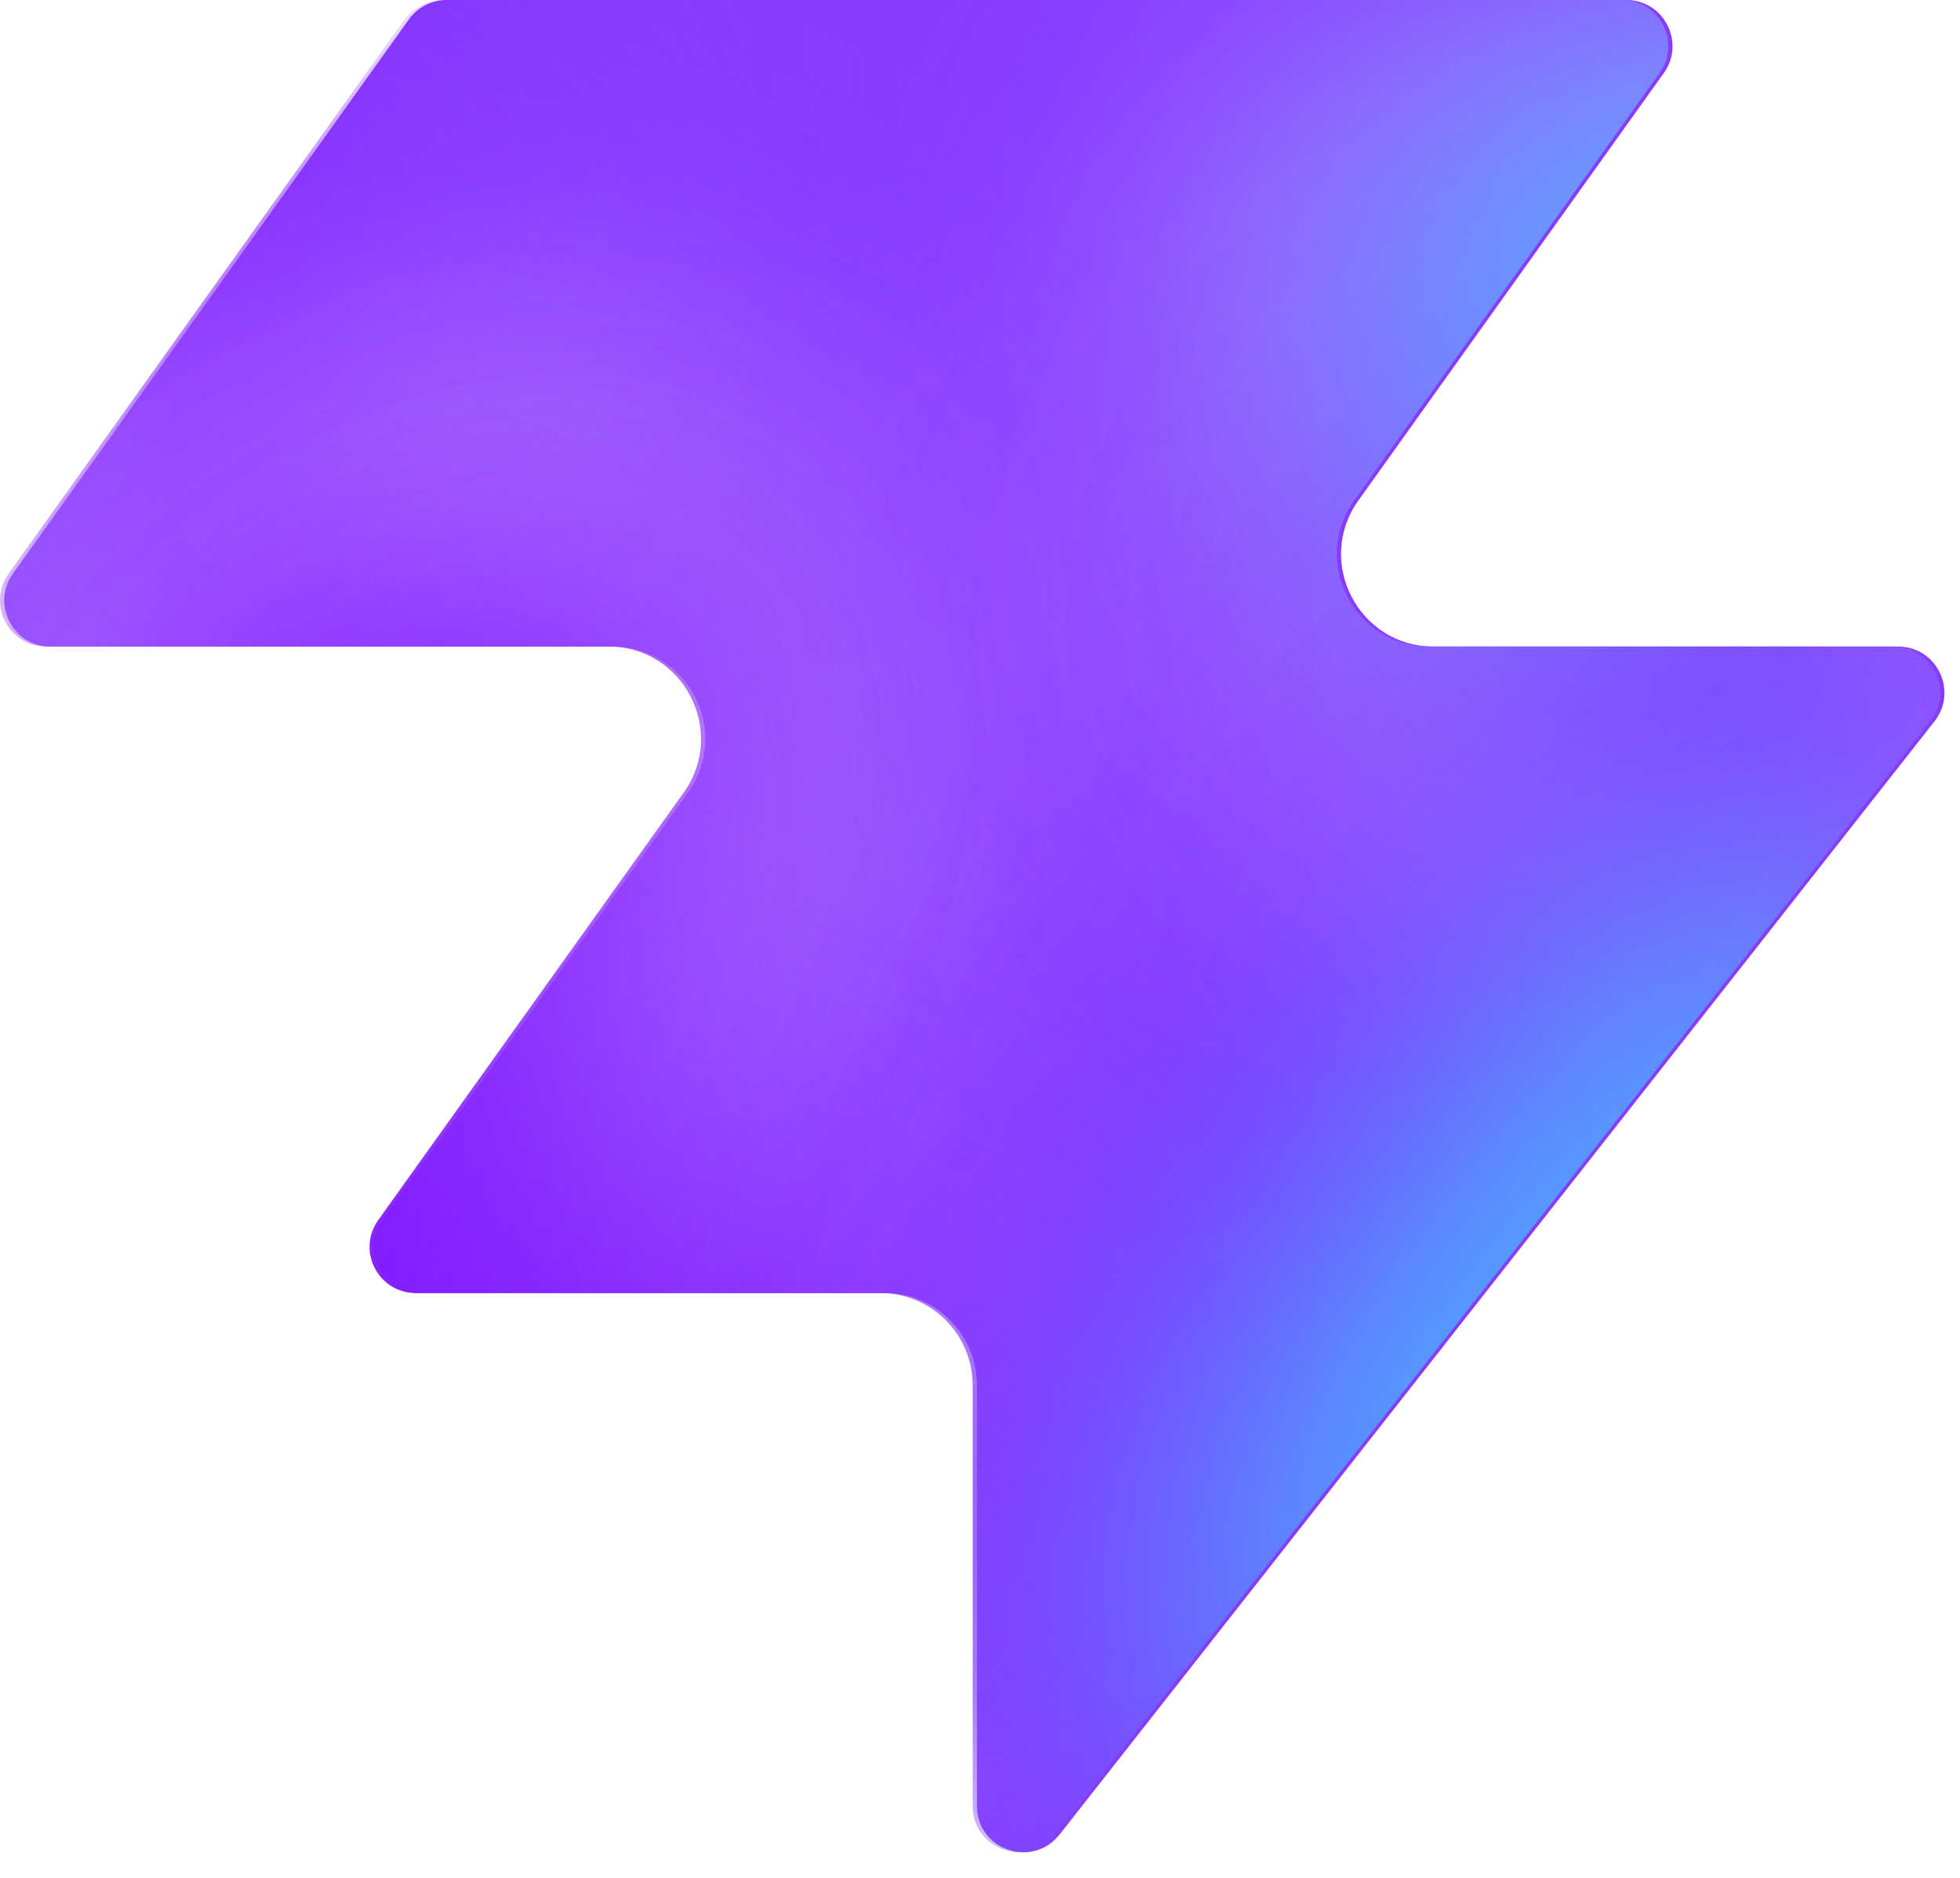
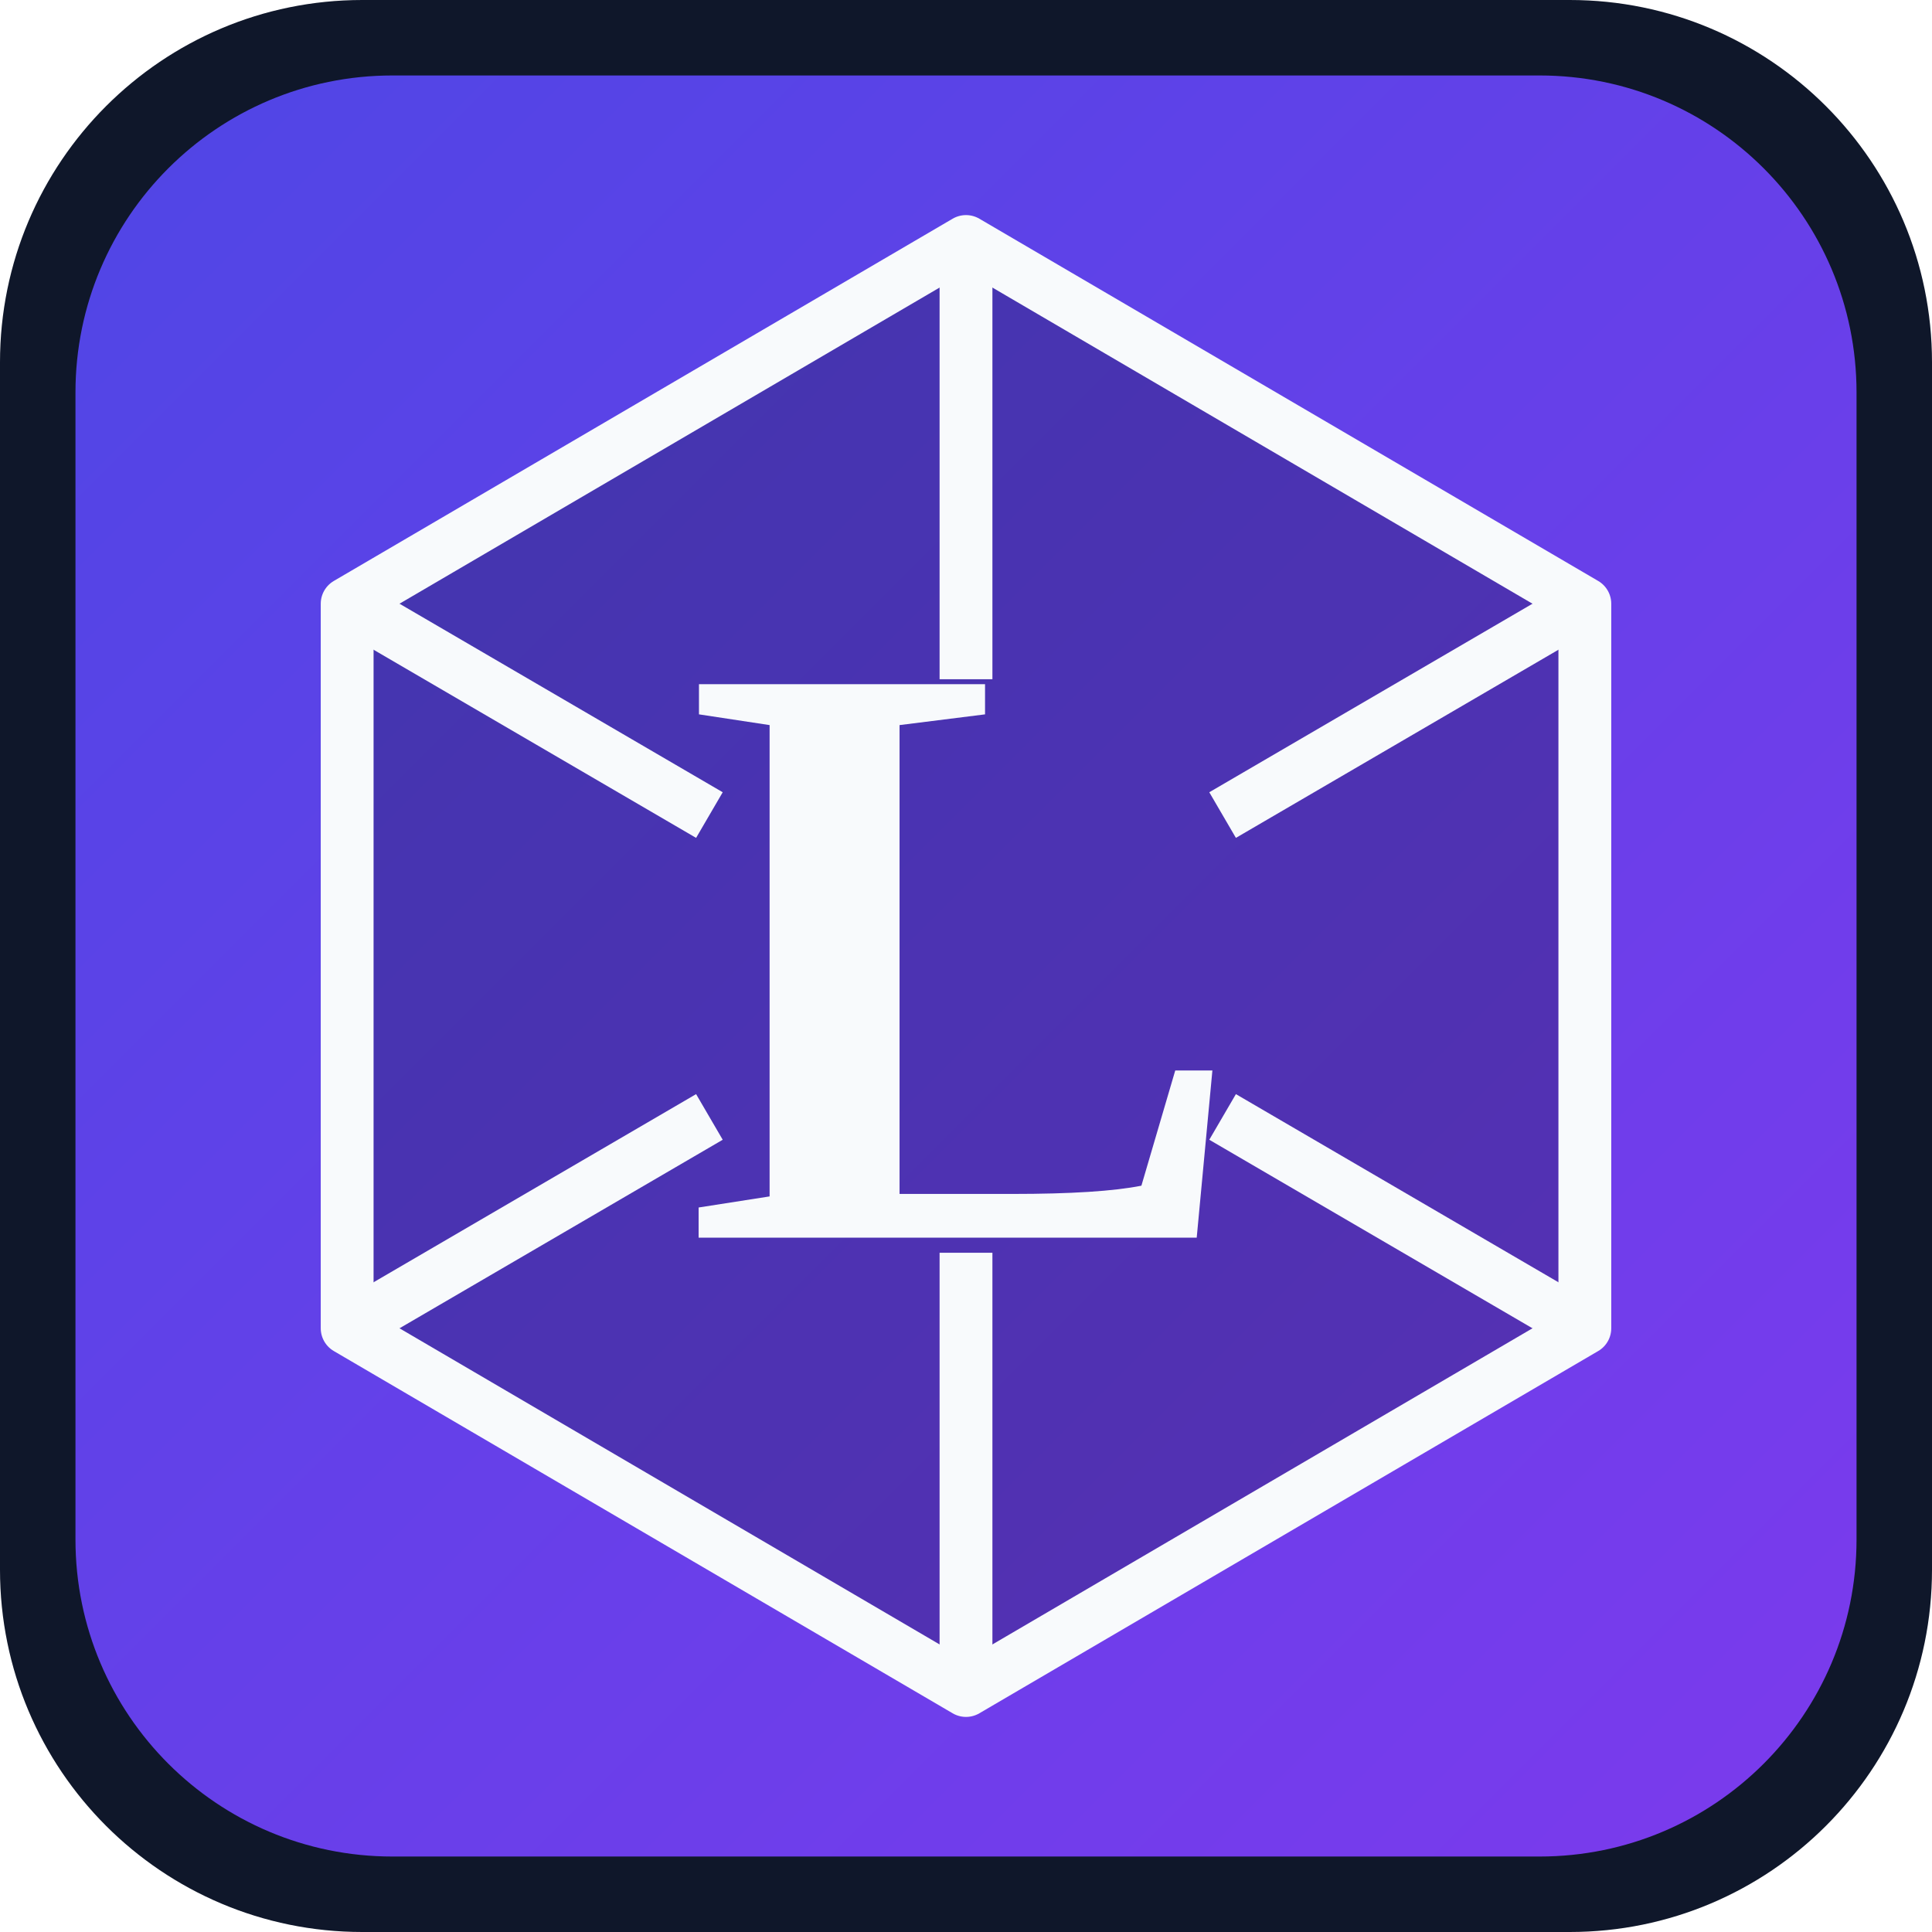
- <svg xmlns="http://www.w3.org/2000/svg" width="48" height="46" fill="none" viewBox="0 0 48 46">
-   <path fill="#863bff" d="M25.946 44.938c-.664.845-2.021.375-2.021-.698V33.937a2.26 2.26 0 0 0-2.262-2.262H10.287c-.92 0-1.456-1.04-.92-1.788l7.48-10.471c1.07-1.497 0-3.578-1.842-3.578H1.237c-.92 0-1.456-1.04-.92-1.788L10.013.474c.214-.297.556-.474.92-.474h28.894c.92 0 1.456 1.04.92 1.788l-7.48 10.471c-1.07 1.498 0 3.579 1.842 3.579h11.377c.943 0 1.473 1.088.89 1.83L25.947 44.94z" style="fill:#863bff;fill:color(display-p3 .525 .23 1);fill-opacity:1" />
-   <mask id="a" width="48" height="46" x="0" y="0" maskUnits="userSpaceOnUse" style="mask-type:alpha">
-     <path fill="#000" d="M25.842 44.938c-.664.844-2.021.375-2.021-.698V33.937a2.26 2.26 0 0 0-2.262-2.262H10.183c-.92 0-1.456-1.04-.92-1.788l7.48-10.471c1.07-1.498 0-3.579-1.842-3.579H1.133c-.92 0-1.456-1.04-.92-1.787L9.91.473c.214-.297.556-.474.92-.474h28.894c.92 0 1.456 1.04.92 1.788l-7.48 10.471c-1.07 1.498 0 3.578 1.842 3.578h11.377c.943 0 1.473 1.088.89 1.832L25.843 44.94z" style="fill:#000;fill-opacity:1" />
-   </mask>
-   <g mask="url(#a)">
-     <g filter="url(#b)">
-       <ellipse cx="5.508" cy="14.704" fill="#ede6ff" rx="5.508" ry="14.704" style="fill:#ede6ff;fill:color(display-p3 .927 .903 1);fill-opacity:1" transform="matrix(.00324 1 1 -.00324 -4.47 31.516)" />
-     </g>
-     <g filter="url(#c)">
-       <ellipse cx="10.399" cy="29.851" fill="#ede6ff" rx="10.399" ry="29.851" style="fill:#ede6ff;fill:color(display-p3 .927 .903 1);fill-opacity:1" transform="matrix(.00324 1 1 -.00324 -39.328 7.883)" />
-     </g>
-     <g filter="url(#d)">
-       <ellipse cx="5.508" cy="30.487" fill="#7e14ff" rx="5.508" ry="30.487" style="fill:#7e14ff;fill:color(display-p3 .492 .077 1);fill-opacity:1" transform="rotate(89.814 -25.913 -14.639)scale(1 -1)" />
-     </g>
-     <g filter="url(#e)">
-       <ellipse cx="5.508" cy="30.599" fill="#7e14ff" rx="5.508" ry="30.599" style="fill:#7e14ff;fill:color(display-p3 .492 .077 1);fill-opacity:1" transform="rotate(89.814 -32.644 -3.334)scale(1 -1)" />
-     </g>
-     <g filter="url(#f)">
-       <ellipse cx="5.508" cy="30.599" fill="#7e14ff" rx="5.508" ry="30.599" style="fill:#7e14ff;fill:color(display-p3 .492 .077 1);fill-opacity:1" transform="matrix(.00324 1 1 -.00324 -34.34 30.47)" />
-     </g>
-     <g filter="url(#g)">
-       <ellipse cx="14.072" cy="22.078" fill="#ede6ff" rx="14.072" ry="22.078" style="fill:#ede6ff;fill:color(display-p3 .927 .903 1);fill-opacity:1" transform="rotate(93.35 24.506 48.493)scale(-1 1)" />
-     </g>
-     <g filter="url(#h)">
-       <ellipse cx="3.47" cy="21.501" fill="#7e14ff" rx="3.47" ry="21.501" style="fill:#7e14ff;fill:color(display-p3 .492 .077 1);fill-opacity:1" transform="rotate(89.009 28.708 47.59)scale(-1 1)" />
-     </g>
-     <g filter="url(#i)">
-       <ellipse cx="3.47" cy="21.501" fill="#7e14ff" rx="3.47" ry="21.501" style="fill:#7e14ff;fill:color(display-p3 .492 .077 1);fill-opacity:1" transform="rotate(89.009 28.708 47.59)scale(-1 1)" />
-     </g>
-     <g filter="url(#j)">
-       <ellipse cx=".387" cy="8.972" fill="#7e14ff" rx="4.407" ry="29.108" style="fill:#7e14ff;fill:color(display-p3 .492 .077 1);fill-opacity:1" transform="rotate(39.51 .387 8.972)" />
-     </g>
-     <g filter="url(#k)">
-       <ellipse cx="47.523" cy="-6.092" fill="#7e14ff" rx="4.407" ry="29.108" style="fill:#7e14ff;fill:color(display-p3 .492 .077 1);fill-opacity:1" transform="rotate(37.892 47.523 -6.092)" />
-     </g>
-     <g filter="url(#l)">
-       <ellipse cx="41.412" cy="6.333" fill="#47bfff" rx="5.971" ry="9.665" style="fill:#47bfff;fill:color(display-p3 .28 .748 1);fill-opacity:1" transform="rotate(37.892 41.412 6.333)" />
-     </g>
-     <g filter="url(#m)">
-       <ellipse cx="-1.879" cy="38.332" fill="#7e14ff" rx="4.407" ry="29.108" style="fill:#7e14ff;fill:color(display-p3 .492 .077 1);fill-opacity:1" transform="rotate(37.892 -1.88 38.332)" />
-     </g>
-     <g filter="url(#n)">
-       <ellipse cx="-1.879" cy="38.332" fill="#7e14ff" rx="4.407" ry="29.108" style="fill:#7e14ff;fill:color(display-p3 .492 .077 1);fill-opacity:1" transform="rotate(37.892 -1.88 38.332)" />
-     </g>
-     <g filter="url(#o)">
-       <ellipse cx="35.651" cy="29.907" fill="#7e14ff" rx="4.407" ry="29.108" style="fill:#7e14ff;fill:color(display-p3 .492 .077 1);fill-opacity:1" transform="rotate(37.892 35.651 29.907)" />
-     </g>
-     <g filter="url(#p)">
-       <ellipse cx="38.418" cy="32.4" fill="#47bfff" rx="5.971" ry="15.297" style="fill:#47bfff;fill:color(display-p3 .28 .748 1);fill-opacity:1" transform="rotate(37.892 38.418 32.4)" />
-     </g>
+ <svg xmlns="http://www.w3.org/2000/svg" viewBox="0 0 256 256">
+   <defs>
+     <linearGradient id="bg" x1="0" y1="0" x2="1" y2="1">
+       <stop offset="0" stop-color="#4f46e5" />
+       <stop offset="1" stop-color="#7c3aed" />
+     </linearGradient>
+   </defs>
+   <rect x="0" y="0" width="256" height="256" rx="48" fill="#0f172a" />
+   <rect x="10" y="10" width="236" height="236" rx="42" fill="url(#bg)" />
+   <g stroke="#f8fafc" stroke-width="7" stroke-linejoin="round" fill="none">
+     <polygon points="128,32 210,80 210,176 128,224 46,176 46,80" fill="#1e1b4b" fill-opacity="0.35" />
+     <line x1="128" y1="32" x2="128" y2="90" />
+     <line x1="128" y1="166" x2="128" y2="224" />
+     <line x1="46" y1="80" x2="94" y2="108" />
+     <line x1="162" y1="148" x2="210" y2="176" />
+     <line x1="210" y1="80" x2="162" y2="108" />
+     <line x1="94" y1="148" x2="46" y2="176" />
  </g>
-   <defs>
-     <filter id="b" width="60.045" height="41.654" x="-19.77" y="16.149" color-interpolation-filters="sRGB" filterUnits="userSpaceOnUse">
-       <feFlood flood-opacity="0" result="BackgroundImageFix" />
-       <feBlend in="SourceGraphic" in2="BackgroundImageFix" result="shape" />
-       <feGaussianBlur result="effect1_foregroundBlur_2002_17158" stdDeviation="7.659" />
-     </filter>
-     <filter id="c" width="90.34" height="51.437" x="-54.613" y="-7.533" color-interpolation-filters="sRGB" filterUnits="userSpaceOnUse">
-       <feFlood flood-opacity="0" result="BackgroundImageFix" />
-       <feBlend in="SourceGraphic" in2="BackgroundImageFix" result="shape" />
-       <feGaussianBlur result="effect1_foregroundBlur_2002_17158" stdDeviation="7.659" />
-     </filter>
-     <filter id="d" width="79.355" height="29.4" x="-49.64" y="2.03" color-interpolation-filters="sRGB" filterUnits="userSpaceOnUse">
-       <feFlood flood-opacity="0" result="BackgroundImageFix" />
-       <feBlend in="SourceGraphic" in2="BackgroundImageFix" result="shape" />
-       <feGaussianBlur result="effect1_foregroundBlur_2002_17158" stdDeviation="4.596" />
-     </filter>
-     <filter id="e" width="79.579" height="29.4" x="-45.045" y="20.029" color-interpolation-filters="sRGB" filterUnits="userSpaceOnUse">
-       <feFlood flood-opacity="0" result="BackgroundImageFix" />
-       <feBlend in="SourceGraphic" in2="BackgroundImageFix" result="shape" />
-       <feGaussianBlur result="effect1_foregroundBlur_2002_17158" stdDeviation="4.596" />
-     </filter>
-     <filter id="f" width="79.579" height="29.4" x="-43.513" y="21.178" color-interpolation-filters="sRGB" filterUnits="userSpaceOnUse">
-       <feFlood flood-opacity="0" result="BackgroundImageFix" />
-       <feBlend in="SourceGraphic" in2="BackgroundImageFix" result="shape" />
-       <feGaussianBlur result="effect1_foregroundBlur_2002_17158" stdDeviation="4.596" />
-     </filter>
-     <filter id="g" width="74.749" height="58.852" x="15.756" y="-17.901" color-interpolation-filters="sRGB" filterUnits="userSpaceOnUse">
-       <feFlood flood-opacity="0" result="BackgroundImageFix" />
-       <feBlend in="SourceGraphic" in2="BackgroundImageFix" result="shape" />
-       <feGaussianBlur result="effect1_foregroundBlur_2002_17158" stdDeviation="7.659" />
-     </filter>
-     <filter id="h" width="61.377" height="25.362" x="23.548" y="2.284" color-interpolation-filters="sRGB" filterUnits="userSpaceOnUse">
-       <feFlood flood-opacity="0" result="BackgroundImageFix" />
-       <feBlend in="SourceGraphic" in2="BackgroundImageFix" result="shape" />
-       <feGaussianBlur result="effect1_foregroundBlur_2002_17158" stdDeviation="4.596" />
-     </filter>
-     <filter id="i" width="61.377" height="25.362" x="23.548" y="2.284" color-interpolation-filters="sRGB" filterUnits="userSpaceOnUse">
-       <feFlood flood-opacity="0" result="BackgroundImageFix" />
-       <feBlend in="SourceGraphic" in2="BackgroundImageFix" result="shape" />
-       <feGaussianBlur result="effect1_foregroundBlur_2002_17158" stdDeviation="4.596" />
-     </filter>
-     <filter id="j" width="56.045" height="63.649" x="-27.636" y="-22.853" color-interpolation-filters="sRGB" filterUnits="userSpaceOnUse">
-       <feFlood flood-opacity="0" result="BackgroundImageFix" />
-       <feBlend in="SourceGraphic" in2="BackgroundImageFix" result="shape" />
-       <feGaussianBlur result="effect1_foregroundBlur_2002_17158" stdDeviation="4.596" />
-     </filter>
-     <filter id="k" width="54.814" height="64.646" x="20.116" y="-38.415" color-interpolation-filters="sRGB" filterUnits="userSpaceOnUse">
-       <feFlood flood-opacity="0" result="BackgroundImageFix" />
-       <feBlend in="SourceGraphic" in2="BackgroundImageFix" result="shape" />
-       <feGaussianBlur result="effect1_foregroundBlur_2002_17158" stdDeviation="4.596" />
-     </filter>
-     <filter id="l" width="33.541" height="35.313" x="24.641" y="-11.323" color-interpolation-filters="sRGB" filterUnits="userSpaceOnUse">
-       <feFlood flood-opacity="0" result="BackgroundImageFix" />
-       <feBlend in="SourceGraphic" in2="BackgroundImageFix" result="shape" />
-       <feGaussianBlur result="effect1_foregroundBlur_2002_17158" stdDeviation="4.596" />
-     </filter>
-     <filter id="m" width="54.814" height="64.646" x="-29.286" y="6.009" color-interpolation-filters="sRGB" filterUnits="userSpaceOnUse">
-       <feFlood flood-opacity="0" result="BackgroundImageFix" />
-       <feBlend in="SourceGraphic" in2="BackgroundImageFix" result="shape" />
-       <feGaussianBlur result="effect1_foregroundBlur_2002_17158" stdDeviation="4.596" />
-     </filter>
-     <filter id="n" width="54.814" height="64.646" x="-29.286" y="6.009" color-interpolation-filters="sRGB" filterUnits="userSpaceOnUse">
-       <feFlood flood-opacity="0" result="BackgroundImageFix" />
-       <feBlend in="SourceGraphic" in2="BackgroundImageFix" result="shape" />
-       <feGaussianBlur result="effect1_foregroundBlur_2002_17158" stdDeviation="4.596" />
-     </filter>
-     <filter id="o" width="54.814" height="64.646" x="8.244" y="-2.416" color-interpolation-filters="sRGB" filterUnits="userSpaceOnUse">
-       <feFlood flood-opacity="0" result="BackgroundImageFix" />
-       <feBlend in="SourceGraphic" in2="BackgroundImageFix" result="shape" />
-       <feGaussianBlur result="effect1_foregroundBlur_2002_17158" stdDeviation="4.596" />
-     </filter>
-     <filter id="p" width="39.409" height="43.623" x="18.713" y="10.588" color-interpolation-filters="sRGB" filterUnits="userSpaceOnUse">
-       <feFlood flood-opacity="0" result="BackgroundImageFix" />
-       <feBlend in="SourceGraphic" in2="BackgroundImageFix" result="shape" />
-       <feGaussianBlur result="effect1_foregroundBlur_2002_17158" stdDeviation="4.596" />
-     </filter>
-   </defs>
+   <text x="128" y="164" text-anchor="middle" font-family="Georgia, 'Times New Roman', serif" font-size="112" font-weight="700" fill="#f8fafc">L</text>
</svg>
